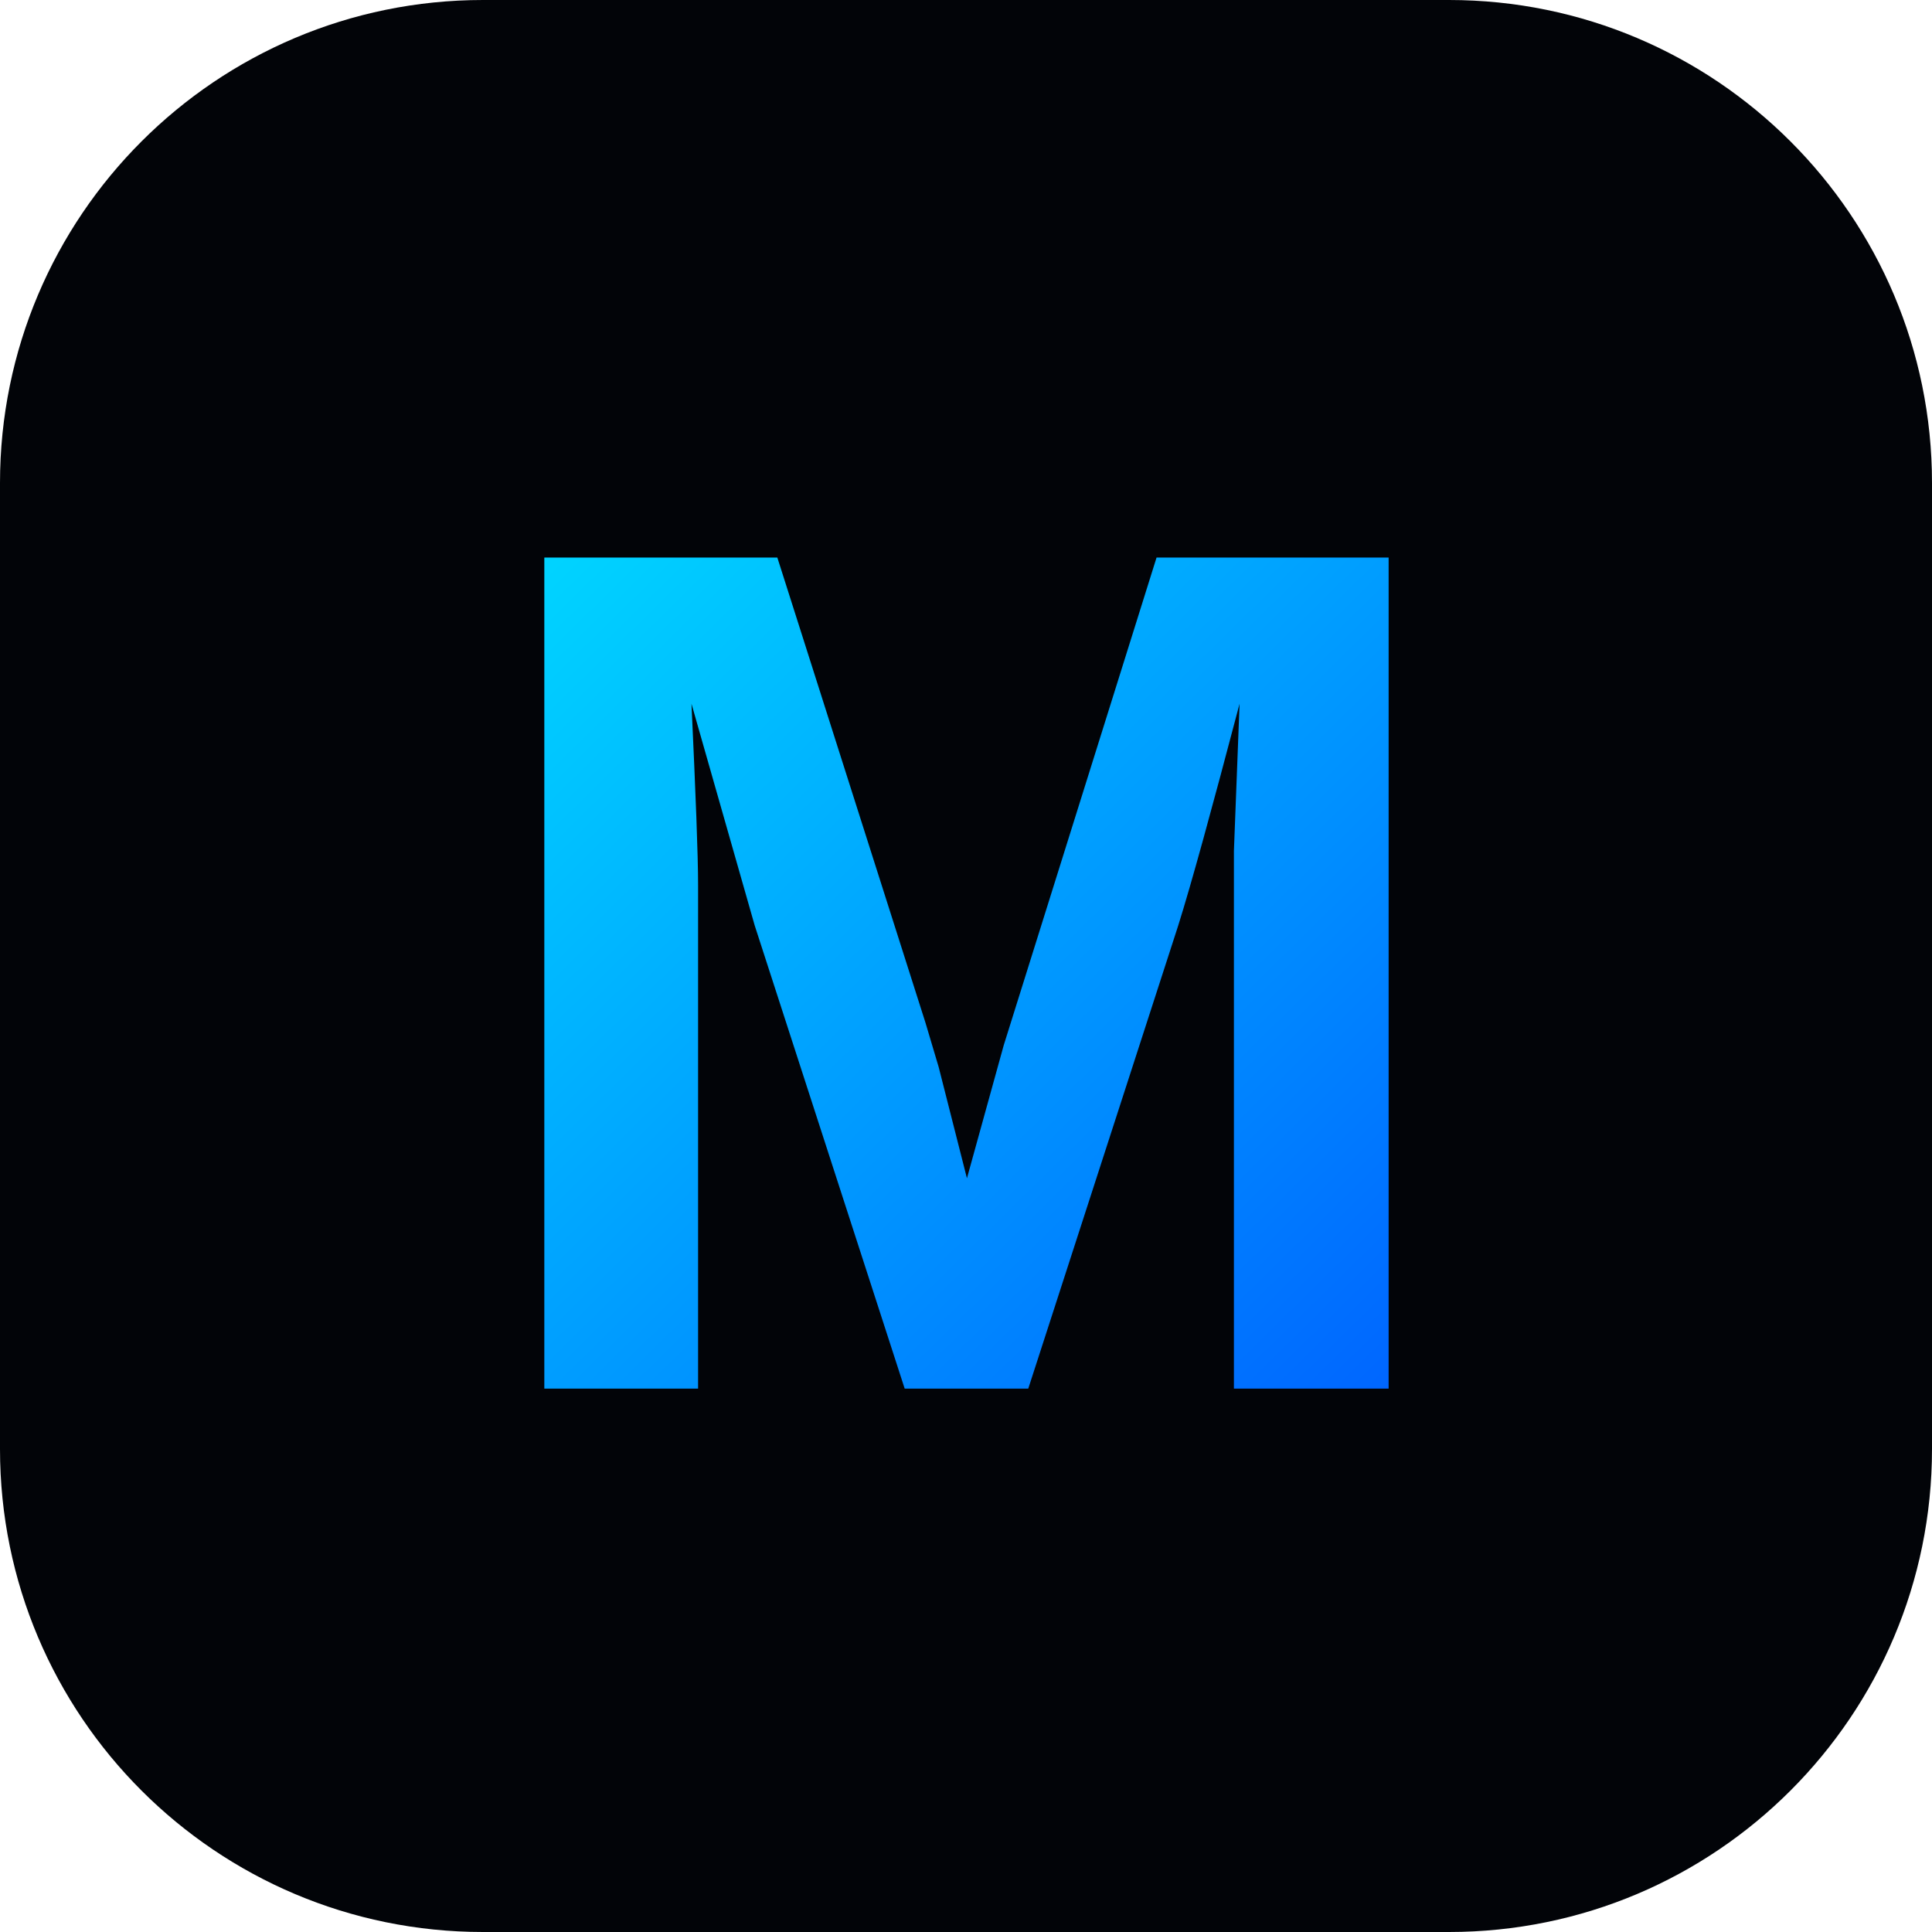
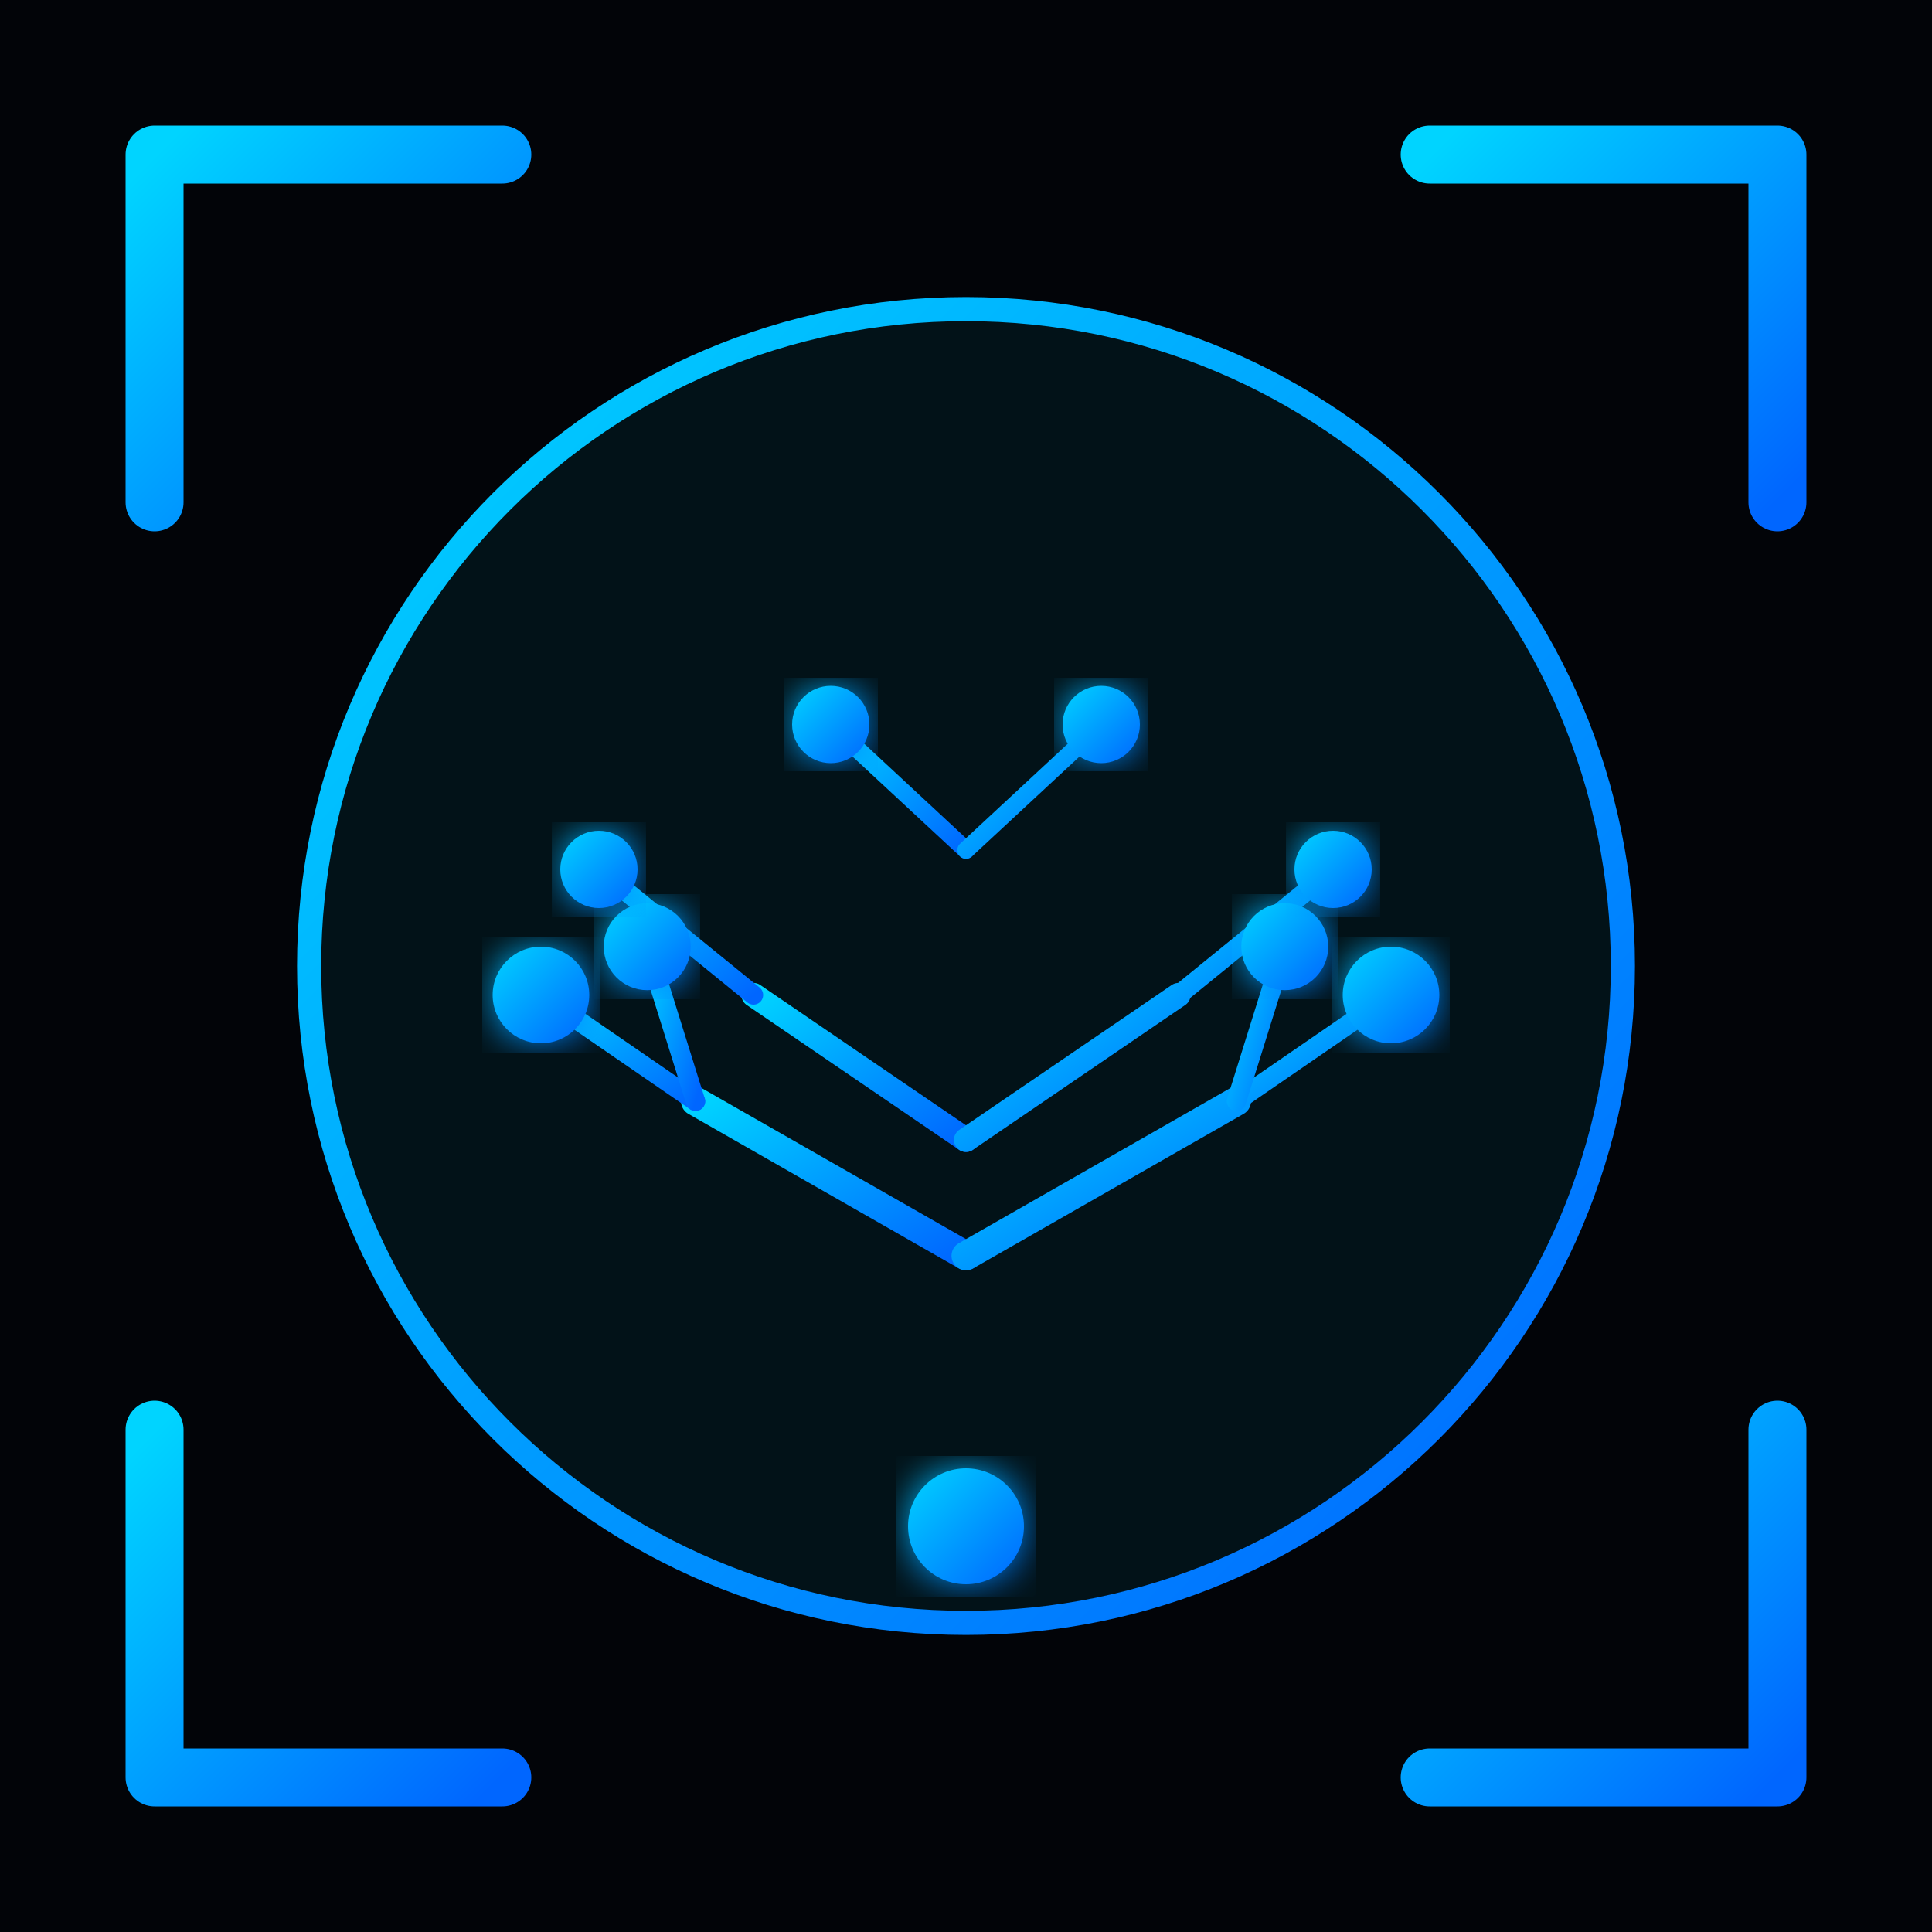
- <svg xmlns="http://www.w3.org/2000/svg" viewBox="0 0 32 32">
+ <svg xmlns="http://www.w3.org/2000/svg" viewBox="0 0 200 200">
  <defs>
    <linearGradient id="g" x1="0%" y1="0%" x2="100%" y2="100%">
      <stop offset="0%" stop-color="#00d4ff" />
      <stop offset="100%" stop-color="#0066ff" />
    </linearGradient>
+     <filter id="glow">
+       <feGaussianBlur stdDeviation="2" result="blur" />
+       <feMerge>
+         <feMergeNode in="blur" />
+         <feMergeNode in="SourceGraphic" />
+       </feMerge>
+     </filter>
  </defs>
-   <rect width="32" height="32" rx="8" fill="#020408" />
-   <text x="16" y="23" font-family="Arial,sans-serif" font-weight="900" font-size="20" text-anchor="middle" fill="url(#g)">M</text>
+   <rect width="200" height="200" fill="#020408" />
+   <path d="M16,52 L16,16 L52,16" fill="none" stroke="url(#g)" stroke-width="6" stroke-linecap="round" stroke-linejoin="round" />
+   <path d="M148,16 L184,16 L184,52" fill="none" stroke="url(#g)" stroke-width="6" stroke-linecap="round" stroke-linejoin="round" />
+   <path d="M16,148 L16,184 L52,184" fill="none" stroke="url(#g)" stroke-width="6" stroke-linecap="round" stroke-linejoin="round" />
+   <path d="M148,184 L184,184 L184,148" fill="none" stroke="url(#g)" stroke-width="6" stroke-linecap="round" stroke-linejoin="round" />
+   <circle cx="100" cy="100" r="68" fill="rgba(0,212,255,0.07)" />
+   <circle cx="100" cy="100" r="68" fill="none" stroke="url(#g)" stroke-width="2.5" />
+   <line x1="100" y1="158" x2="100" y2="108" stroke="url(#g)" stroke-width="4" stroke-linecap="round" />
+   <line x1="100" y1="130" x2="72" y2="114" stroke="url(#g)" stroke-width="3" stroke-linecap="round" />
+   <line x1="100" y1="130" x2="128" y2="114" stroke="url(#g)" stroke-width="3" stroke-linecap="round" />
+   <line x1="100" y1="118" x2="78" y2="103" stroke="url(#g)" stroke-width="2.5" stroke-linecap="round" />
+   <line x1="100" y1="118" x2="122" y2="103" stroke="url(#g)" stroke-width="2.5" stroke-linecap="round" />
+   <line x1="100" y1="110" x2="100" y2="88" stroke="url(#g)" stroke-width="2.5" stroke-linecap="round" />
+   <line x1="72" y1="114" x2="56" y2="103" stroke="url(#g)" stroke-width="2" stroke-linecap="round" />
+   <line x1="72" y1="114" x2="67" y2="98" stroke="url(#g)" stroke-width="2" stroke-linecap="round" />
+   <line x1="78" y1="103" x2="62" y2="90" stroke="url(#g)" stroke-width="2" stroke-linecap="round" />
+   <line x1="128" y1="114" x2="144" y2="103" stroke="url(#g)" stroke-width="2" stroke-linecap="round" />
+   <line x1="128" y1="114" x2="133" y2="98" stroke="url(#g)" stroke-width="2" stroke-linecap="round" />
+   <line x1="122" y1="103" x2="138" y2="90" stroke="url(#g)" stroke-width="2" stroke-linecap="round" />
+   <line x1="100" y1="88" x2="86" y2="75" stroke="url(#g)" stroke-width="1.8" stroke-linecap="round" />
+   <line x1="100" y1="88" x2="114" y2="75" stroke="url(#g)" stroke-width="1.8" stroke-linecap="round" />
+   <circle cx="56" cy="103" r="5" fill="url(#g)" filter="url(#glow)" />
+   <circle cx="67" cy="98" r="4.5" fill="url(#g)" filter="url(#glow)" />
+   <circle cx="62" cy="90" r="4" fill="url(#g)" filter="url(#glow)" />
+   <circle cx="144" cy="103" r="5" fill="url(#g)" filter="url(#glow)" />
+   <circle cx="133" cy="98" r="4.5" fill="url(#g)" filter="url(#glow)" />
+   <circle cx="138" cy="90" r="4" fill="url(#g)" filter="url(#glow)" />
+   <circle cx="86" cy="75" r="4" fill="url(#g)" filter="url(#glow)" />
+   <circle cx="114" cy="75" r="4" fill="url(#g)" filter="url(#glow)" />
+   <circle cx="100" cy="158" r="6" fill="url(#g)" filter="url(#glow)" />
</svg>
